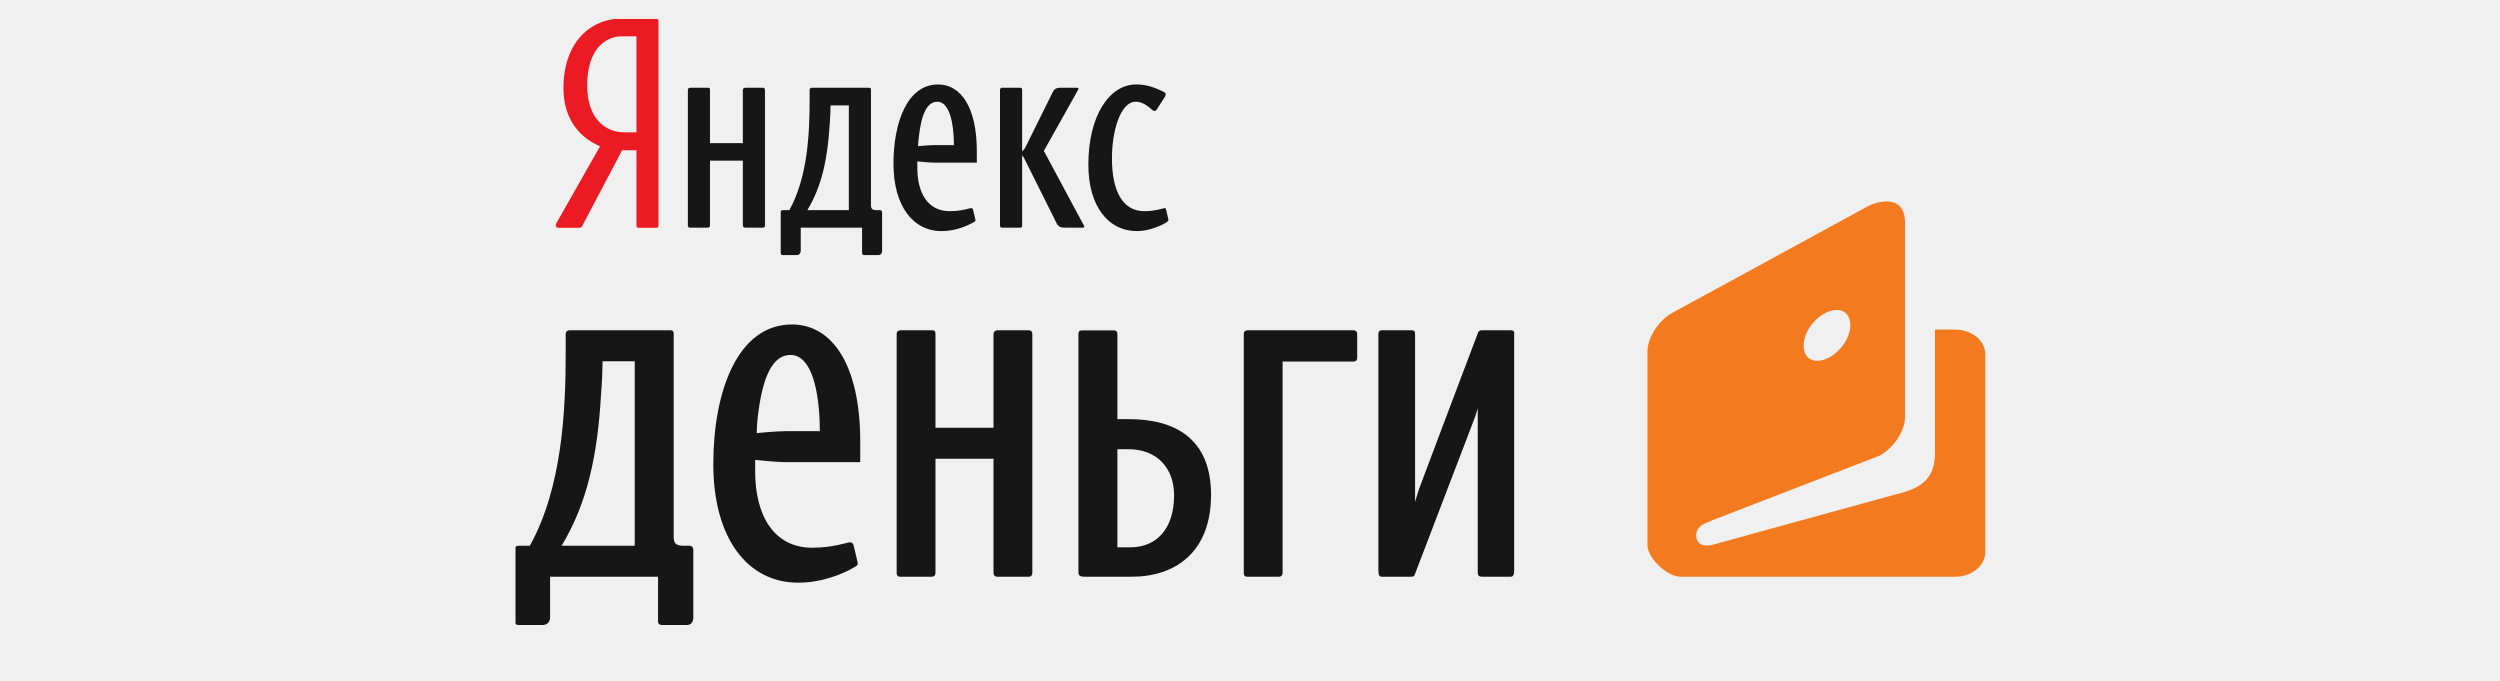
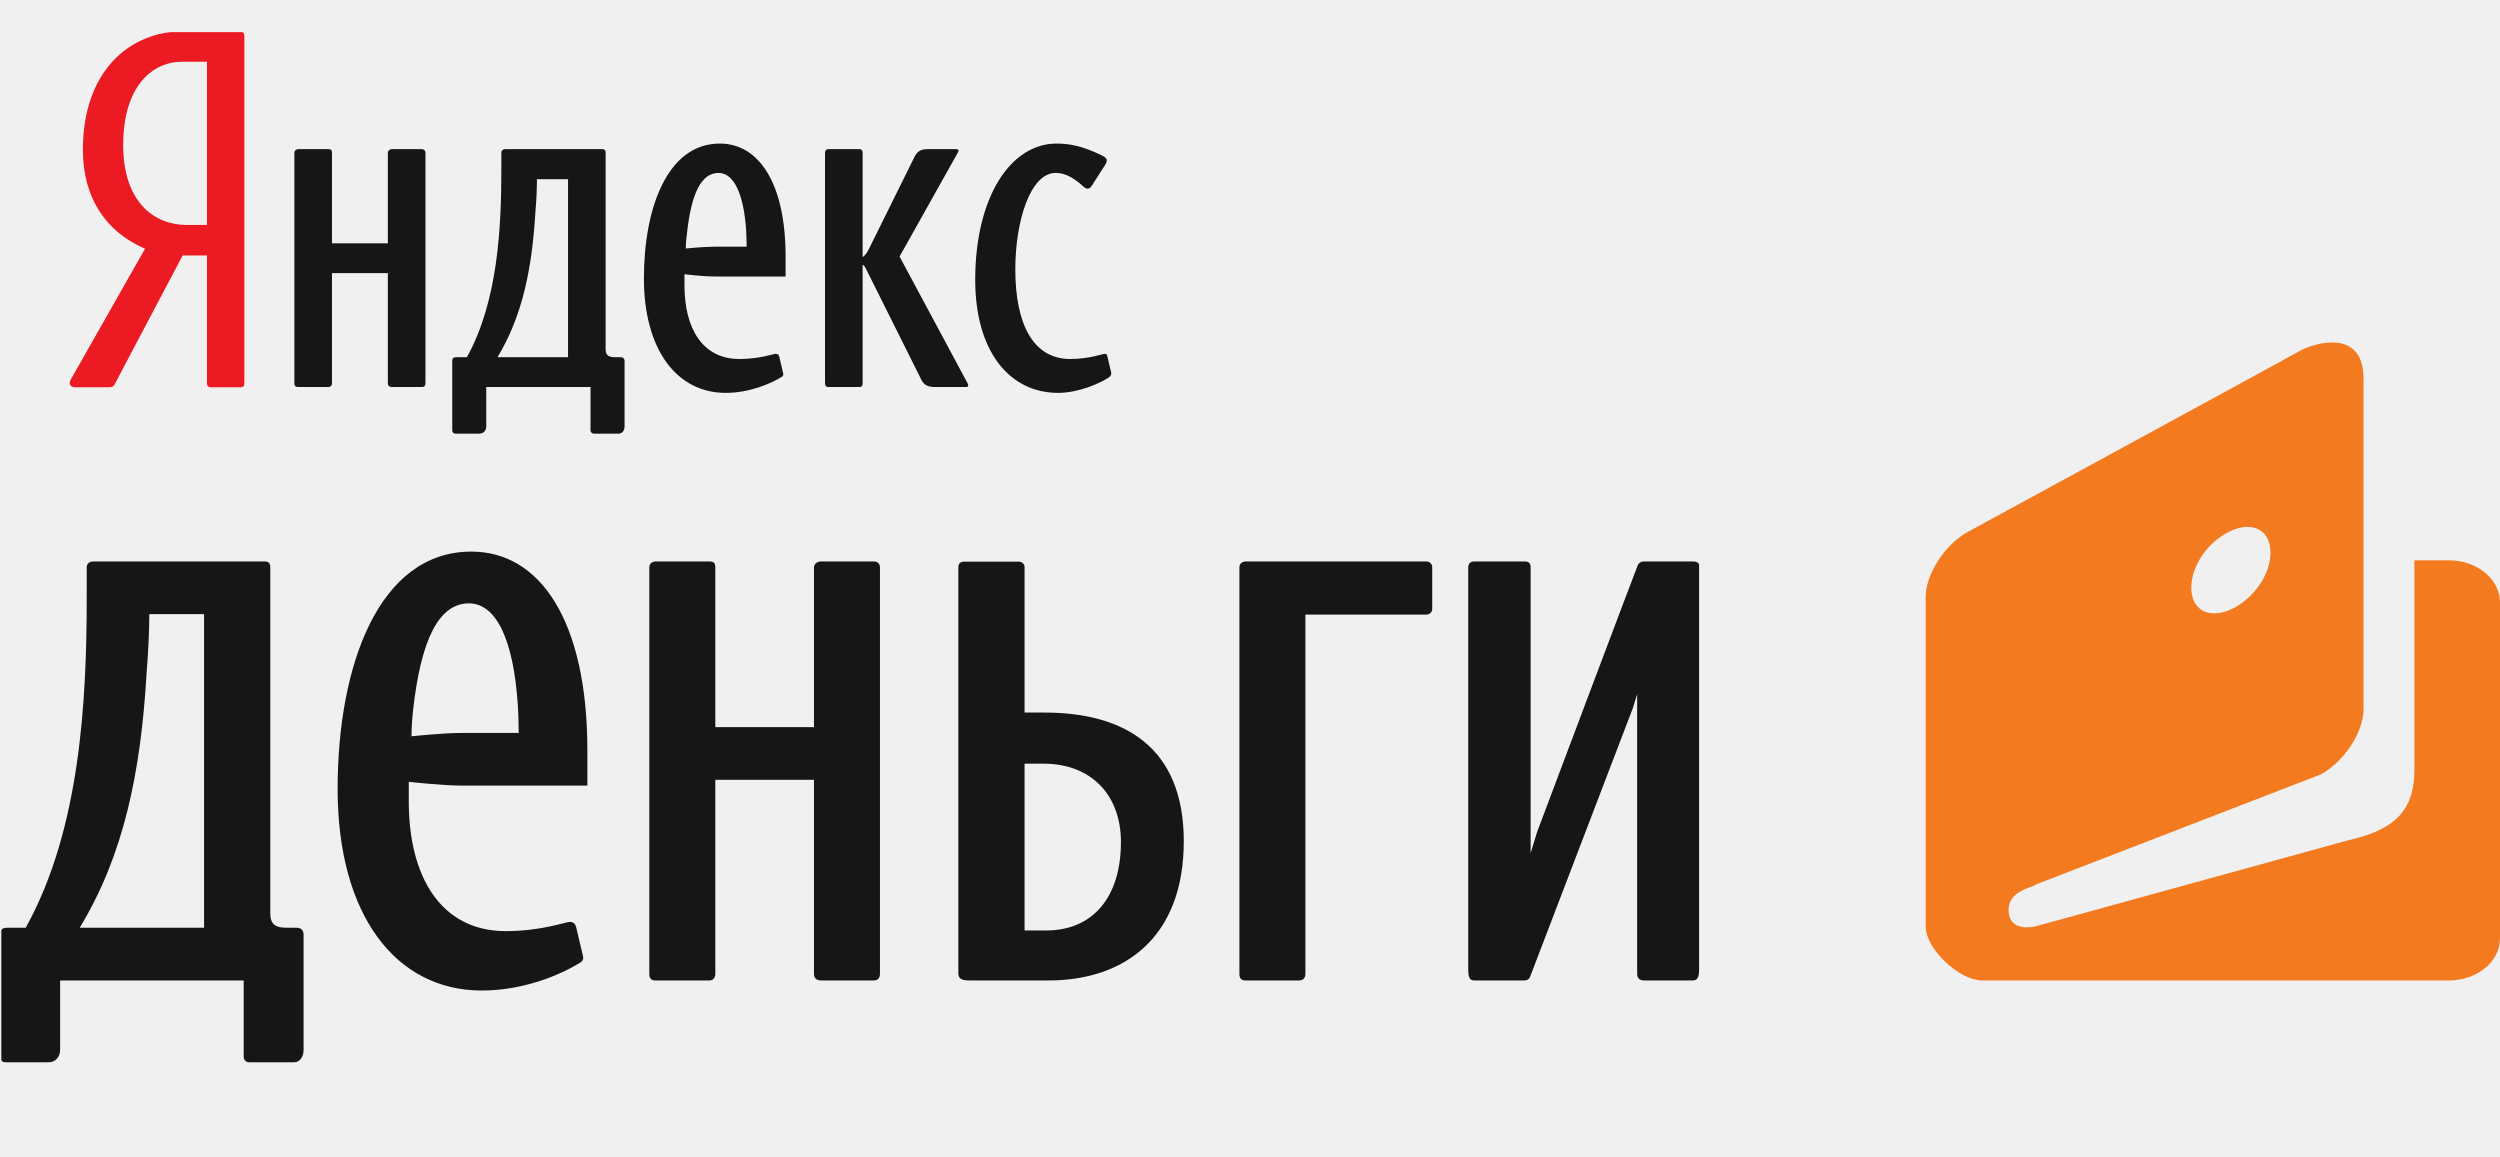
- <svg xmlns="http://www.w3.org/2000/svg" xmlns:xlink="http://www.w3.org/1999/xlink" width="136px" height="37px" viewBox="0 0 136 37" version="1.1">
+ <svg xmlns="http://www.w3.org/2000/svg" xmlns:xlink="http://www.w3.org/1999/xlink" width="80px" height="37px" viewBox="0 0 80 37" version="1.1">
  <defs>
    <path id="path-1" d="M0.043,0.029 L80,0.029 L80,33 L0.043,33 L0.043,0.029 Z" />
    <path id="path-3" d="M0.043,0.029 L80,0.029 L80,33 L0.043,33" />
  </defs>
  <g id="Courses" stroke="none" stroke-width="1" fill="none" fill-rule="evenodd">
    <g id="Artboard-33">
-       <g id="yandex-2" transform="translate(28, 1)">
+       <g id="yandex-2" transform="translate(0, 1)">
        <g id="Group-3">
          <mask id="mask-2" fill="white">
            <use xlink:href="#path-1" />
          </mask>
          <g id="Clip-2" />
          <path d="M7.647,0 L5.874,0 C4.13,0 2.652,1.291 2.652,3.795 C2.652,5.302 3.366,6.413 4.641,6.959 L2.263,11.148 C2.184,11.285 2.263,11.392 2.386,11.392 L3.488,11.392 C3.582,11.392 3.647,11.363 3.676,11.285 L5.845,7.174 L6.623,7.174 L6.623,11.285 C6.623,11.335 6.667,11.392 6.732,11.392 L7.697,11.392 C7.791,11.392 7.82,11.349 7.82,11.27 L7.82,0.151 C7.82,0.043 7.755,0 7.647,0 L7.647,0 Z M6.623,6.198 L5.968,6.198 C4.937,6.198 3.942,5.467 3.942,3.644 C3.942,1.75 4.879,0.976 5.823,0.976 L6.623,0.976 L6.623,6.198 L6.623,6.198 Z" id="Fill-1" fill="#EC1B23" mask="url(#mask-2)" />
        </g>
        <path d="M13.506,3.773 L12.541,3.773 C12.461,3.773 12.411,3.838 12.411,3.881 L12.411,6.787 L10.623,6.787 L10.623,3.881 C10.623,3.809 10.595,3.773 10.515,3.773 L9.55,3.773 C9.47,3.773 9.42,3.824 9.42,3.881 L9.42,11.263 C9.42,11.342 9.456,11.385 9.535,11.385 L10.515,11.385 C10.573,11.385 10.623,11.342 10.623,11.263 L10.623,7.741 L12.411,7.741 L12.411,11.263 C12.411,11.342 12.461,11.385 12.541,11.385 L13.506,11.385 C13.586,11.385 13.614,11.328 13.614,11.263 L13.614,3.881 C13.614,3.824 13.564,3.773 13.506,3.773" id="Fill-4" fill="#161617" />
        <path d="M35.553,10.904 L35.431,10.381 C35.416,10.338 35.402,10.323 35.351,10.323 C35.279,10.323 34.854,10.488 34.249,10.488 C33.067,10.488 32.49,9.383 32.49,7.619 C32.49,6.069 32.973,4.534 33.78,4.534 C33.996,4.534 34.263,4.598 34.681,4.979 C34.732,5.022 34.76,5.036 34.811,5.036 C34.854,5.036 34.905,5.007 34.948,4.928 L35.373,4.261 C35.402,4.218 35.416,4.168 35.416,4.125 C35.416,4.068 35.351,4.017 35.258,3.974 C34.623,3.659 34.184,3.594 33.809,3.594 C32.346,3.594 31.207,5.294 31.207,7.956 C31.207,10.244 32.303,11.572 33.859,11.572 C34.515,11.572 35.214,11.263 35.495,11.069 C35.553,11.019 35.575,10.962 35.553,10.904" id="Fill-5" fill="#161617" />
        <path d="M28.786,7.21 L30.652,3.881 C30.688,3.838 30.674,3.773 30.609,3.773 L29.686,3.773 C29.427,3.773 29.333,3.867 29.24,4.068 L27.834,6.908 C27.755,7.073 27.683,7.181 27.604,7.224 L27.604,3.881 C27.604,3.824 27.568,3.773 27.51,3.773 L26.494,3.773 C26.45,3.773 26.4,3.824 26.4,3.881 L26.4,11.277 C26.4,11.328 26.436,11.385 26.494,11.385 L27.51,11.385 C27.568,11.385 27.604,11.342 27.604,11.277 L27.604,7.468 C27.647,7.497 27.683,7.54 27.712,7.604 L29.485,11.155 C29.578,11.342 29.723,11.385 29.924,11.385 L30.919,11.385 C30.984,11.385 30.998,11.328 30.969,11.277 L28.786,7.21" id="Fill-6" fill="#161617" />
        <path d="M19.863,10.431 L19.676,10.431 C19.438,10.431 19.38,10.338 19.38,10.158 L19.38,3.881 C19.38,3.809 19.344,3.773 19.286,3.773 L16.166,3.773 C16.086,3.773 16.043,3.824 16.043,3.881 L16.043,4.433 C16.043,6.27 15.935,8.637 14.941,10.431 L14.595,10.431 C14.501,10.431 14.472,10.474 14.472,10.553 L14.472,12.77 C14.472,12.848 14.53,12.877 14.58,12.877 L15.33,12.877 C15.495,12.877 15.56,12.755 15.56,12.648 L15.56,11.385 L18.897,11.385 L18.897,12.77 C18.897,12.827 18.941,12.877 19.005,12.877 L19.798,12.877 C19.892,12.877 19.986,12.798 19.986,12.648 L19.986,10.553 C19.986,10.474 19.935,10.431 19.863,10.431 L19.863,10.431 Z M18.177,10.431 L15.921,10.431 C16.714,9.111 17.023,7.619 17.132,5.797 C17.168,5.402 17.182,4.993 17.182,4.735 L18.177,4.735 L18.177,10.431 L18.177,10.431 Z" id="Fill-7" fill="#161617" />
        <path d="M23.034,3.594 C21.355,3.594 20.605,5.66 20.605,7.906 C20.605,10.201 21.665,11.572 23.222,11.572 C23.986,11.572 24.656,11.277 25.002,11.069 C25.059,11.041 25.081,10.99 25.059,10.933 L24.937,10.417 C24.923,10.352 24.894,10.323 24.814,10.323 C24.75,10.323 24.303,10.488 23.661,10.488 C22.458,10.488 21.903,9.477 21.903,8.135 L21.903,7.777 C21.903,7.777 22.508,7.848 22.868,7.848 L25.139,7.848 L25.139,7.21 C25.139,4.857 24.281,3.594 23.034,3.594 L23.034,3.594 Z M22.868,6.894 C22.508,6.894 21.946,6.952 21.946,6.952 C21.946,6.952 21.946,6.722 21.982,6.478 C22.119,5.187 22.443,4.534 22.991,4.534 C23.488,4.534 23.798,5.208 23.877,6.37 C23.892,6.614 23.892,6.894 23.892,6.894 L22.868,6.894 L22.868,6.894 Z" id="Fill-8" fill="#161617" />
        <path d="M30.998,30.374 L33.564,30.374 C35.921,30.374 37.881,29.054 37.881,25.919 C37.881,22.885 35.95,21.802 33.427,21.802 L32.786,21.802 L32.786,17.138 C32.786,17.067 32.714,16.973 32.613,16.973 L30.861,16.973 C30.717,16.973 30.667,17.045 30.667,17.16 L30.667,30.145 C30.667,30.31 30.768,30.374 30.998,30.374 L30.998,30.374 Z M32.786,23.437 L33.384,23.437 C34.955,23.437 35.87,24.477 35.87,25.941 C35.87,27.756 34.933,28.775 33.477,28.775 L32.786,28.775 L32.786,23.437 L32.786,23.437 Z" id="Fill-9" fill="#161617" />
        <g id="Group-13">
          <mask id="mask-4" fill="white">
            <use xlink:href="#path-3" />
          </mask>
          <g id="Clip-11" />
          <path d="M27.971,16.966 L26.27,16.966 C26.126,16.966 26.047,17.074 26.047,17.153 L26.047,22.268 L22.89,22.268 L22.89,17.153 C22.89,17.024 22.84,16.966 22.703,16.966 L20.995,16.966 C20.858,16.966 20.778,17.045 20.778,17.153 L20.778,30.166 C20.778,30.295 20.829,30.374 20.966,30.374 L22.703,30.374 C22.811,30.374 22.89,30.295 22.89,30.166 L22.89,23.954 L26.047,23.954 L26.047,30.166 C26.047,30.295 26.126,30.374 26.27,30.374 L27.971,30.374 C28.108,30.374 28.159,30.267 28.159,30.166 L28.159,17.153 C28.159,17.045 28.079,16.966 27.971,16.966" id="Fill-10" fill="#161617" mask="url(#mask-4)" />
          <path d="M9.499,28.688 L9.168,28.688 C8.757,28.688 8.649,28.531 8.649,28.208 L8.649,17.153 C8.649,17.024 8.591,16.966 8.483,16.966 L2.991,16.966 C2.854,16.966 2.775,17.045 2.775,17.153 L2.775,18.121 C2.775,21.357 2.58,25.532 0.822,28.688 L0.223,28.688 C0.058,28.688 0,28.775 0,28.904 L0,32.813 C0,32.95 0.108,33 0.195,33 L1.514,33 C1.809,33 1.924,32.785 1.924,32.598 L1.924,30.374 L7.798,30.374 L7.798,32.813 C7.798,32.921 7.877,33 7.986,33 L9.391,33 C9.55,33 9.715,32.871 9.715,32.598 L9.715,28.904 C9.715,28.775 9.636,28.688 9.499,28.688 L9.499,28.688 Z M6.53,28.688 L2.551,28.688 C3.957,26.364 4.505,23.738 4.692,20.525 C4.75,19.829 4.778,19.111 4.778,18.652 L6.53,18.652 L6.53,28.688 L6.53,28.688 Z" id="Fill-12" fill="#161617" mask="url(#mask-4)" />
        </g>
        <path d="M15.085,16.651 C12.123,16.651 10.804,20.288 10.804,24.248 C10.804,28.287 12.67,30.697 15.416,30.697 C16.764,30.697 17.946,30.188 18.544,29.815 C18.652,29.765 18.681,29.678 18.652,29.578 L18.436,28.667 C18.407,28.559 18.357,28.502 18.22,28.502 C18.105,28.502 17.312,28.796 16.187,28.796 C14.076,28.796 13.081,27.01 13.081,24.65 L13.081,24.018 C13.081,24.018 14.155,24.14 14.789,24.14 L18.796,24.14 L18.796,23.014 C18.796,18.867 17.283,16.651 15.085,16.651 L15.085,16.651 Z M14.789,22.454 C14.155,22.454 13.168,22.562 13.168,22.562 C13.168,22.562 13.168,22.16 13.218,21.73 C13.47,19.456 14.047,18.308 15.005,18.308 C15.885,18.308 16.432,19.484 16.569,21.543 C16.598,21.974 16.598,22.454 16.598,22.454 L14.789,22.454 L14.789,22.454 Z" id="Fill-14" fill="#161617" />
        <path d="M45.636,16.966 L39.877,16.966 C39.741,16.966 39.661,17.045 39.661,17.153 L39.661,30.166 C39.661,30.295 39.712,30.374 39.849,30.374 L41.578,30.374 C41.694,30.374 41.773,30.295 41.773,30.166 L41.773,18.667 L45.636,18.667 C45.723,18.667 45.831,18.616 45.831,18.48 L45.831,17.153 C45.831,17.045 45.751,16.966 45.636,16.966" id="Fill-15" fill="#161617" />
        <path d="M54.177,16.966 L52.605,16.966 C52.512,16.966 52.44,17.017 52.411,17.081 C52.396,17.095 49.189,25.618 49.189,25.618 L48.98,26.3 L48.98,17.153 C48.98,17.024 48.923,16.966 48.786,16.966 L47.171,16.966 C47.034,16.966 46.984,17.06 46.984,17.153 L46.984,30.03 C46.984,30.295 47.041,30.374 47.178,30.374 L48.786,30.374 C48.865,30.374 48.93,30.338 48.959,30.267 L52.252,21.658 L52.389,21.213 L52.389,30.166 C52.389,30.295 52.468,30.374 52.605,30.374 L54.177,30.374 C54.314,30.374 54.371,30.267 54.371,30.03 L54.371,17.081 C54.371,17.009 54.285,16.966 54.177,16.966" id="Fill-16" fill="#161617" />
        <path d="M78.371,16.93 L77.261,16.93 L77.261,23.638 C77.261,24.843 76.735,25.532 75.164,25.883 L65.132,28.645 C65.132,28.645 64.274,28.868 64.274,28.115 C64.274,27.49 65.038,27.412 65.16,27.297 L65.11,27.318 L74.263,23.782 C75.013,23.373 75.632,22.433 75.632,21.694 L75.632,11.112 C75.632,9.441 73.953,10.015 73.593,10.23 C73.189,10.46 62.984,16.012 62.984,16.012 C62.234,16.421 61.622,17.368 61.622,18.107 L61.622,28.645 C61.622,29.384 62.71,30.367 63.409,30.374 L78.371,30.374 C79.265,30.374 80,29.772 80,29.033 L80,18.279 C80,17.533 79.265,16.93 78.371,16.93 L78.371,16.93 Z M71.135,16.127 C71.841,15.668 72.512,15.818 72.634,16.457 C72.757,17.095 72.346,17.906 71.64,18.365 C70.933,18.817 70.263,18.674 70.141,18.028 C70.025,17.39 70.429,16.579 71.135,16.127 L71.135,16.127 Z" id="Fill-17" fill="#F37A1F" />
      </g>
    </g>
  </g>
</svg>
